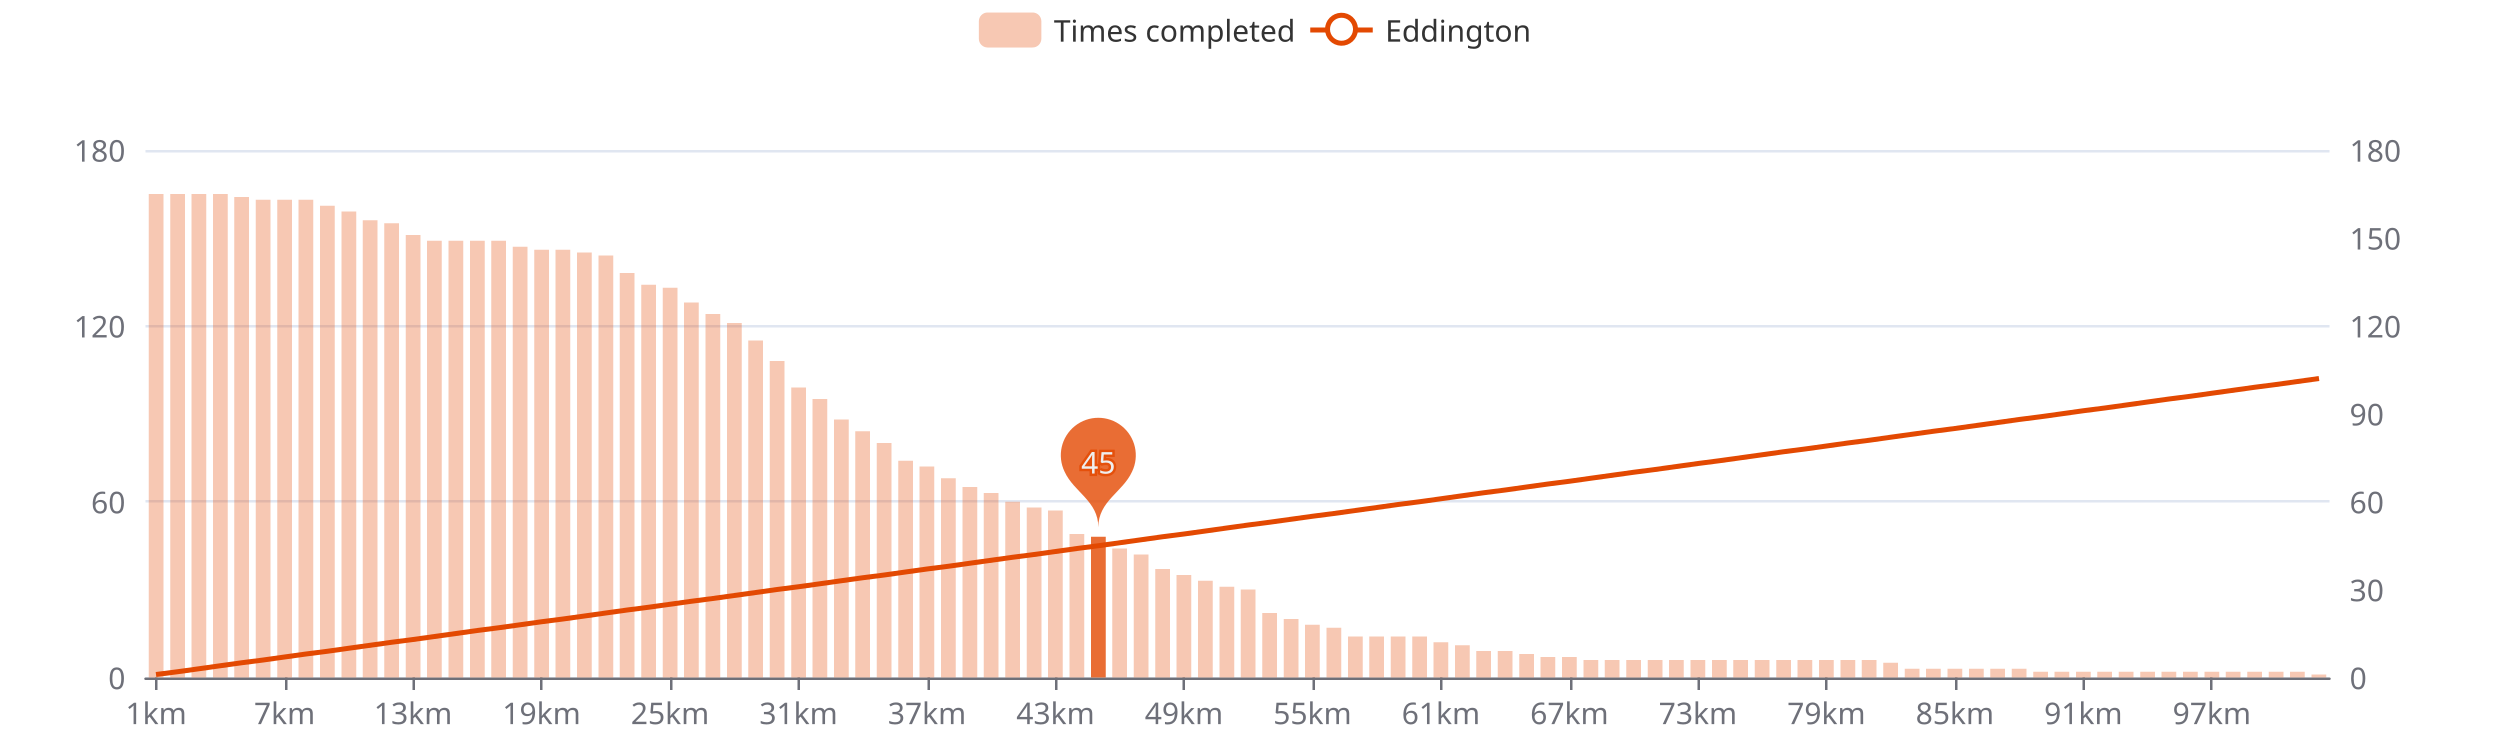
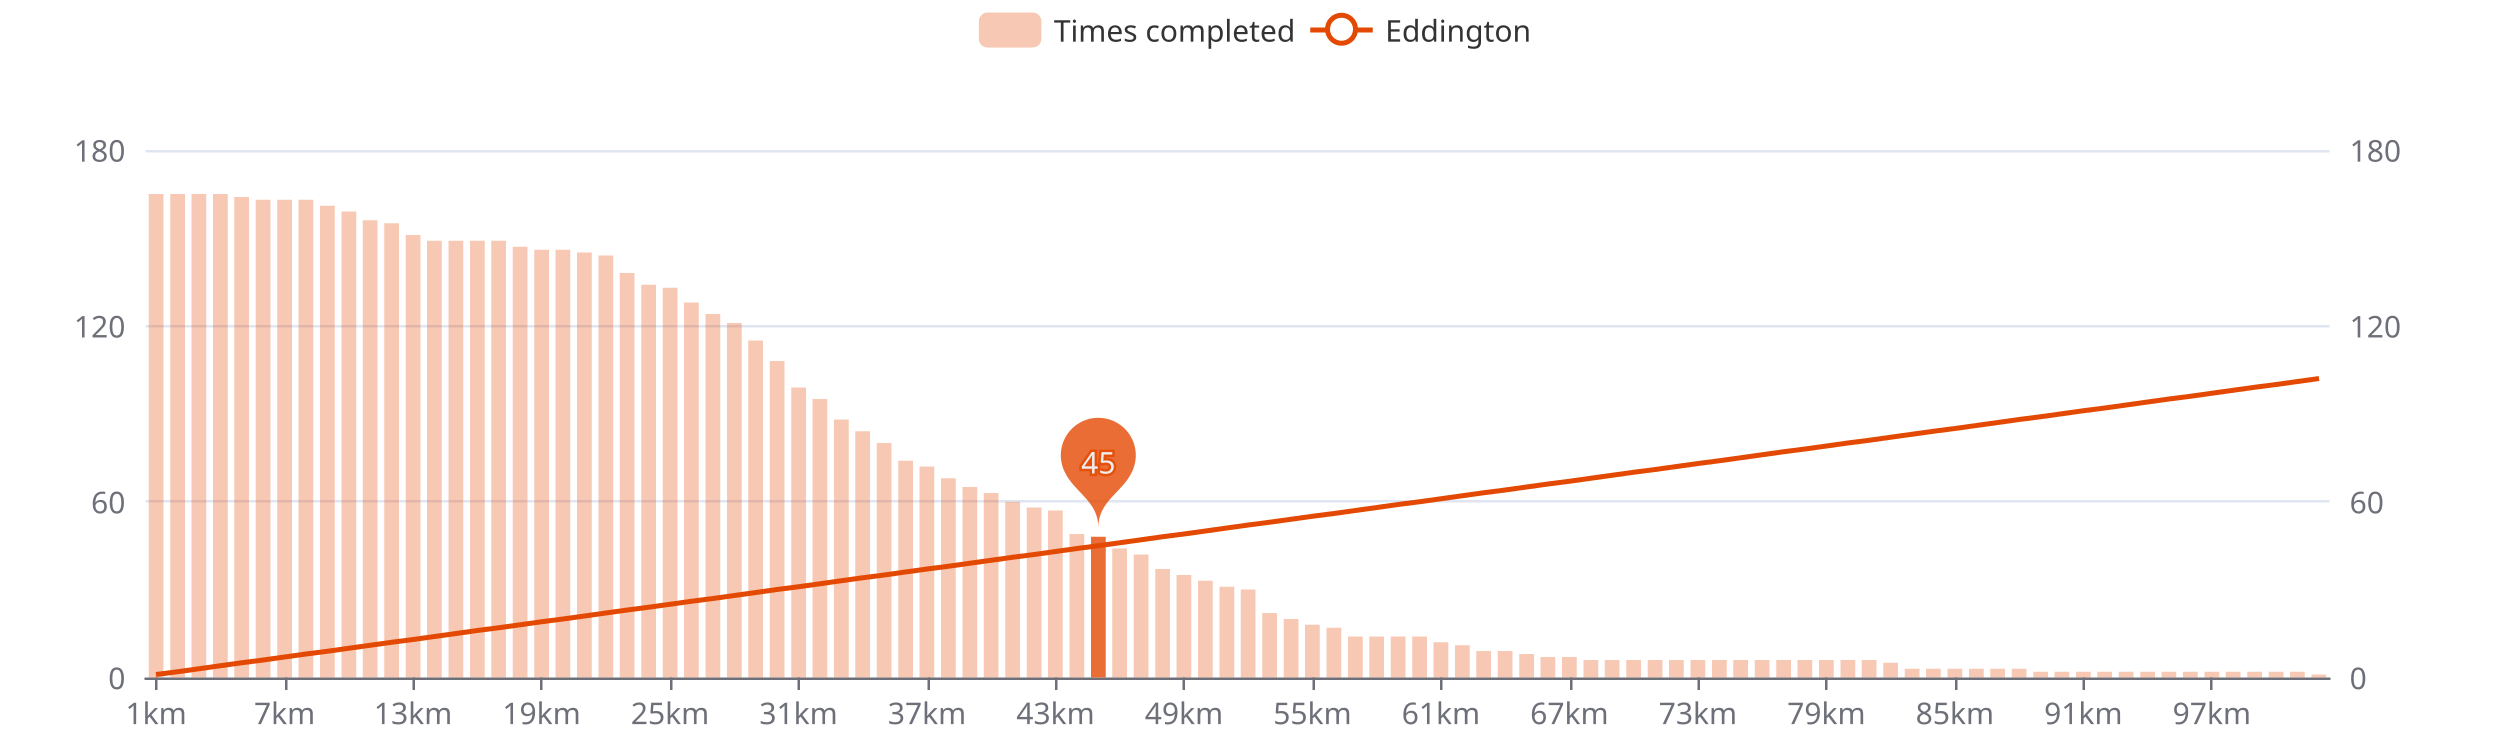
<svg xmlns="http://www.w3.org/2000/svg" width="1000" height="300" version="1.1" baseProfile="full" viewBox="0 0 1000 300">
  <rect width="1000" height="300" x="0" y="0" id="0" fill="#ffffff" />
  <path d="M58.2 271.5L931.8 271.5" fill="none" stroke="#E0E6F1" />
  <path d="M58.2 200.5L931.8 200.5" fill="none" stroke="#E0E6F1" />
  <path d="M58.2 130.5L931.8 130.5" fill="none" stroke="#E0E6F1" />
  <path d="M58.2 60.5L931.8 60.5" fill="none" stroke="#E0E6F1" />
  <path d="M58.2 271.5L931.8 271.5" fill="none" stroke="#6E7079" stroke-linecap="round" />
  <path d="M62.5 271L62.5 276" fill="none" stroke="#6E7079" />
  <path d="M114.5 271L114.5 276" fill="none" stroke="#6E7079" />
  <path d="M165.5 271L165.5 276" fill="none" stroke="#6E7079" />
  <path d="M216.5 271L216.5 276" fill="none" stroke="#6E7079" />
  <path d="M268.5 271L268.5 276" fill="none" stroke="#6E7079" />
  <path d="M319.5 271L319.5 276" fill="none" stroke="#6E7079" />
  <path d="M371.5 271L371.5 276" fill="none" stroke="#6E7079" />
  <path d="M422.5 271L422.5 276" fill="none" stroke="#6E7079" />
  <path d="M473.5 271L473.5 276" fill="none" stroke="#6E7079" />
  <path d="M525.5 271L525.5 276" fill="none" stroke="#6E7079" />
  <path d="M576.5 271L576.5 276" fill="none" stroke="#6E7079" />
  <path d="M628.5 271L628.5 276" fill="none" stroke="#6E7079" />
  <path d="M679.5 271L679.5 276" fill="none" stroke="#6E7079" />
  <path d="M730.5 271L730.5 276" fill="none" stroke="#6E7079" />
  <path d="M782.5 271L782.5 276" fill="none" stroke="#6E7079" />
  <path d="M833.5 271L833.5 276" fill="none" stroke="#6E7079" />
  <path d="M884.5 271L884.5 276" fill="none" stroke="#6E7079" />
  <text dominant-baseline="central" text-anchor="end" style="font-size:12px;font-family:sans-serif;" transform="translate(50.16 271)" fill="#6E7079">0</text>
  <text dominant-baseline="central" text-anchor="end" style="font-size:12px;font-family:sans-serif;" transform="translate(50.16 200.6667)" fill="#6E7079">60</text>
  <text dominant-baseline="central" text-anchor="end" style="font-size:12px;font-family:sans-serif;" transform="translate(50.16 130.3333)" fill="#6E7079">120</text>
  <text dominant-baseline="central" text-anchor="end" style="font-size:12px;font-family:sans-serif;" transform="translate(50.16 60)" fill="#6E7079">180</text>
  <text dominant-baseline="central" text-anchor="start" style="font-size:12px;font-family:sans-serif;" transform="translate(939.84 271)" fill="#6E7079">0</text>
-   <text dominant-baseline="central" text-anchor="start" style="font-size:12px;font-family:sans-serif;" transform="translate(939.84 235.8333)" fill="#6E7079">30</text>
  <text dominant-baseline="central" text-anchor="start" style="font-size:12px;font-family:sans-serif;" transform="translate(939.84 200.6667)" fill="#6E7079">60</text>
-   <text dominant-baseline="central" text-anchor="start" style="font-size:12px;font-family:sans-serif;" transform="translate(939.84 165.5)" fill="#6E7079">90</text>
  <text dominant-baseline="central" text-anchor="start" style="font-size:12px;font-family:sans-serif;" transform="translate(939.84 130.3333)" fill="#6E7079">120</text>
-   <text dominant-baseline="central" text-anchor="start" style="font-size:12px;font-family:sans-serif;" transform="translate(939.84 95.1667)" fill="#6E7079">150</text>
  <text dominant-baseline="central" text-anchor="start" style="font-size:12px;font-family:sans-serif;" transform="translate(939.84 60)" fill="#6E7079">180</text>
  <text dominant-baseline="central" text-anchor="middle" style="font-size:12px;font-family:sans-serif;" y="6" transform="translate(62.4427 279)" fill="#6E7079">1km</text>
  <text dominant-baseline="central" text-anchor="middle" style="font-size:12px;font-family:sans-serif;" y="6" transform="translate(113.8357 279)" fill="#6E7079">7km</text>
  <text dominant-baseline="central" text-anchor="middle" style="font-size:12px;font-family:sans-serif;" y="6" transform="translate(165.2286 279)" fill="#6E7079">13km</text>
  <text dominant-baseline="central" text-anchor="middle" style="font-size:12px;font-family:sans-serif;" y="6" transform="translate(216.6216 279)" fill="#6E7079">19km</text>
  <text dominant-baseline="central" text-anchor="middle" style="font-size:12px;font-family:sans-serif;" y="6" transform="translate(268.0145 279)" fill="#6E7079">25km</text>
  <text dominant-baseline="central" text-anchor="middle" style="font-size:12px;font-family:sans-serif;" y="6" transform="translate(319.4075 279)" fill="#6E7079">31km</text>
  <text dominant-baseline="central" text-anchor="middle" style="font-size:12px;font-family:sans-serif;" y="6" transform="translate(370.8004 279)" fill="#6E7079">37km</text>
  <text dominant-baseline="central" text-anchor="middle" style="font-size:12px;font-family:sans-serif;" y="6" transform="translate(422.1933 279)" fill="#6E7079">43km</text>
  <text dominant-baseline="central" text-anchor="middle" style="font-size:12px;font-family:sans-serif;" y="6" transform="translate(473.5863 279)" fill="#6E7079">49km</text>
  <text dominant-baseline="central" text-anchor="middle" style="font-size:12px;font-family:sans-serif;" y="6" transform="translate(524.9792 279)" fill="#6E7079">55km</text>
  <text dominant-baseline="central" text-anchor="middle" style="font-size:12px;font-family:sans-serif;" y="6" transform="translate(576.3722 279)" fill="#6E7079">61km</text>
  <text dominant-baseline="central" text-anchor="middle" style="font-size:12px;font-family:sans-serif;" y="6" transform="translate(627.7651 279)" fill="#6E7079">67km</text>
  <text dominant-baseline="central" text-anchor="middle" style="font-size:12px;font-family:sans-serif;" y="6" transform="translate(679.158 279)" fill="#6E7079">73km</text>
  <text dominant-baseline="central" text-anchor="middle" style="font-size:12px;font-family:sans-serif;" y="6" transform="translate(730.551 279)" fill="#6E7079">79km</text>
  <text dominant-baseline="central" text-anchor="middle" style="font-size:12px;font-family:sans-serif;" y="6" transform="translate(781.9439 279)" fill="#6E7079">85km</text>
  <text dominant-baseline="central" text-anchor="middle" style="font-size:12px;font-family:sans-serif;" y="6" transform="translate(833.3369 279)" fill="#6E7079">91km</text>
  <text dominant-baseline="central" text-anchor="middle" style="font-size:12px;font-family:sans-serif;" y="6" transform="translate(884.7298 279)" fill="#6E7079">97km</text>
  <path d="M59.5 271l5.9 0l0 -193.4l-5.9 0Z" fill="rgb(227,73,2)" fill-opacity="0.3" />
  <path d="M68.1 271l5.9 0l0 -193.4l-5.9 0Z" fill="rgb(227,73,2)" fill-opacity="0.3" />
  <path d="M76.6 271l5.9 0l0 -193.4l-5.9 0Z" fill="rgb(227,73,2)" fill-opacity="0.3" />
  <path d="M85.2 271l5.9 0l0 -193.4l-5.9 0Z" fill="rgb(227,73,2)" fill-opacity="0.3" />
  <path d="M93.7 271l5.9 0l0 -192.2l-5.9 0Z" fill="rgb(227,73,2)" fill-opacity="0.3" />
  <path d="M102.3 271l5.9 0l0 -191.1l-5.9 0Z" fill="rgb(227,73,2)" fill-opacity="0.3" />
  <path d="M110.9 271l5.9 0l0 -191.1l-5.9 0Z" fill="rgb(227,73,2)" fill-opacity="0.3" />
  <path d="M119.4 271l5.9 0l0 -191.1l-5.9 0Z" fill="rgb(227,73,2)" fill-opacity="0.3" />
  <path d="M128 271l5.9 0l0 -188.7l-5.9 0Z" fill="rgb(227,73,2)" fill-opacity="0.3" />
  <path d="M136.6 271l5.9 0l0 -186.4l-5.9 0Z" fill="rgb(227,73,2)" fill-opacity="0.3" />
  <path d="M145.1 271l5.9 0l0 -182.9l-5.9 0Z" fill="rgb(227,73,2)" fill-opacity="0.3" />
  <path d="M153.7 271l5.9 0l0 -181.7l-5.9 0Z" fill="rgb(227,73,2)" fill-opacity="0.3" />
  <path d="M162.3 271l5.9 0l0 -177l-5.9 0Z" fill="rgb(227,73,2)" fill-opacity="0.3" />
  <path d="M170.8 271l5.9 0l0 -174.7l-5.9 0Z" fill="rgb(227,73,2)" fill-opacity="0.3" />
  <path d="M179.4 271l5.9 0l0 -174.7l-5.9 0Z" fill="rgb(227,73,2)" fill-opacity="0.3" />
  <path d="M188 271l5.9 0l0 -174.7l-5.9 0Z" fill="rgb(227,73,2)" fill-opacity="0.3" />
  <path d="M196.5 271l5.9 0l0 -174.7l-5.9 0Z" fill="rgb(227,73,2)" fill-opacity="0.3" />
  <path d="M205.1 271l5.9 0l0 -172.3l-5.9 0Z" fill="rgb(227,73,2)" fill-opacity="0.3" />
  <path d="M213.7 271l5.9 0l0 -171.1l-5.9 0Z" fill="rgb(227,73,2)" fill-opacity="0.3" />
  <path d="M222.2 271l5.9 0l0 -171.1l-5.9 0Z" fill="rgb(227,73,2)" fill-opacity="0.3" />
  <path d="M230.8 271l5.9 0l0 -170l-5.9 0Z" fill="rgb(227,73,2)" fill-opacity="0.3" />
  <path d="M239.4 271l5.9 0l0 -168.8l-5.9 0Z" fill="rgb(227,73,2)" fill-opacity="0.3" />
  <path d="M247.9 271l5.9 0l0 -161.8l-5.9 0Z" fill="rgb(227,73,2)" fill-opacity="0.3" />
  <path d="M256.5 271l5.9 0l0 -157.1l-5.9 0Z" fill="rgb(227,73,2)" fill-opacity="0.3" />
  <path d="M265.1 271l5.9 0l0 -155.9l-5.9 0Z" fill="rgb(227,73,2)" fill-opacity="0.3" />
  <path d="M273.6 271l5.9 0l0 -150l-5.9 0Z" fill="rgb(227,73,2)" fill-opacity="0.3" />
  <path d="M282.2 271l5.9 0l0 -145.4l-5.9 0Z" fill="rgb(227,73,2)" fill-opacity="0.3" />
  <path d="M290.8 271l5.9 0l0 -141.8l-5.9 0Z" fill="rgb(227,73,2)" fill-opacity="0.3" />
  <path d="M299.3 271l5.9 0l0 -134.8l-5.9 0Z" fill="rgb(227,73,2)" fill-opacity="0.3" />
  <path d="M307.9 271l5.9 0l0 -126.6l-5.9 0Z" fill="rgb(227,73,2)" fill-opacity="0.3" />
  <path d="M316.5 271l5.9 0l0 -116l-5.9 0Z" fill="rgb(227,73,2)" fill-opacity="0.3" />
  <path d="M325 271l5.9 0l0 -111.4l-5.9 0Z" fill="rgb(227,73,2)" fill-opacity="0.3" />
  <path d="M333.6 271l5.9 0l0 -103.2l-5.9 0Z" fill="rgb(227,73,2)" fill-opacity="0.3" />
  <path d="M342.1 271l5.9 0l0 -98.5l-5.9 0Z" fill="rgb(227,73,2)" fill-opacity="0.3" />
  <path d="M350.7 271l5.9 0l0 -93.8l-5.9 0Z" fill="rgb(227,73,2)" fill-opacity="0.3" />
  <path d="M359.3 271l5.9 0l0 -86.7l-5.9 0Z" fill="rgb(227,73,2)" fill-opacity="0.3" />
  <path d="M367.8 271l5.9 0l0 -84.4l-5.9 0Z" fill="rgb(227,73,2)" fill-opacity="0.3" />
  <path d="M376.4 271l5.9 0l0 -79.7l-5.9 0Z" fill="rgb(227,73,2)" fill-opacity="0.3" />
  <path d="M385 271l5.9 0l0 -76.2l-5.9 0Z" fill="rgb(227,73,2)" fill-opacity="0.3" />
  <path d="M393.5 271l5.9 0l0 -73.8l-5.9 0Z" fill="rgb(227,73,2)" fill-opacity="0.3" />
  <path d="M402.1 271l5.9 0l0 -70.3l-5.9 0Z" fill="rgb(227,73,2)" fill-opacity="0.3" />
  <path d="M410.7 271l5.9 0l0 -68l-5.9 0Z" fill="rgb(227,73,2)" fill-opacity="0.3" />
  <path d="M419.2 271l5.9 0l0 -66.8l-5.9 0Z" fill="rgb(227,73,2)" fill-opacity="0.3" />
  <path d="M427.8 271l5.9 0l0 -57.4l-5.9 0Z" fill="rgb(227,73,2)" fill-opacity="0.3" />
  <path d="M436.4 271l5.9 0l0 -56.3l-5.9 0Z" fill="rgb(227,73,2)" fill-opacity="0.8" />
  <path d="M444.9 271l5.9 0l0 -51.6l-5.9 0Z" fill="rgb(227,73,2)" fill-opacity="0.3" />
  <path d="M453.5 271l5.9 0l0 -49.2l-5.9 0Z" fill="rgb(227,73,2)" fill-opacity="0.3" />
  <path d="M462.1 271l5.9 0l0 -43.4l-5.9 0Z" fill="rgb(227,73,2)" fill-opacity="0.3" />
  <path d="M470.6 271l5.9 0l0 -41l-5.9 0Z" fill="rgb(227,73,2)" fill-opacity="0.3" />
  <path d="M479.2 271l5.9 0l0 -38.7l-5.9 0Z" fill="rgb(227,73,2)" fill-opacity="0.3" />
  <path d="M487.8 271l5.9 0l0 -36.3l-5.9 0Z" fill="rgb(227,73,2)" fill-opacity="0.3" />
  <path d="M496.3 271l5.9 0l0 -35.2l-5.9 0Z" fill="rgb(227,73,2)" fill-opacity="0.3" />
  <path d="M504.9 271l5.9 0l0 -25.8l-5.9 0Z" fill="rgb(227,73,2)" fill-opacity="0.3" />
  <path d="M513.5 271l5.9 0l0 -23.4l-5.9 0Z" fill="rgb(227,73,2)" fill-opacity="0.3" />
  <path d="M522 271l5.9 0l0 -21.1l-5.9 0Z" fill="rgb(227,73,2)" fill-opacity="0.3" />
  <path d="M530.6 271l5.9 0l0 -19.9l-5.9 0Z" fill="rgb(227,73,2)" fill-opacity="0.3" />
  <path d="M539.2 271l5.9 0l0 -16.4l-5.9 0Z" fill="rgb(227,73,2)" fill-opacity="0.3" />
  <path d="M547.7 271l5.9 0l0 -16.4l-5.9 0Z" fill="rgb(227,73,2)" fill-opacity="0.3" />
  <path d="M556.3 271l5.9 0l0 -16.4l-5.9 0Z" fill="rgb(227,73,2)" fill-opacity="0.3" />
  <path d="M564.9 271l5.9 0l0 -16.4l-5.9 0Z" fill="rgb(227,73,2)" fill-opacity="0.3" />
  <path d="M573.4 271l5.9 0l0 -14.1l-5.9 0Z" fill="rgb(227,73,2)" fill-opacity="0.3" />
  <path d="M582 271l5.9 0l0 -12.9l-5.9 0Z" fill="rgb(227,73,2)" fill-opacity="0.3" />
  <path d="M590.5 271l5.9 0l0 -10.6l-5.9 0Z" fill="rgb(227,73,2)" fill-opacity="0.3" />
  <path d="M599.1 271l5.9 0l0 -10.6l-5.9 0Z" fill="rgb(227,73,2)" fill-opacity="0.3" />
  <path d="M607.7 271l5.9 0l0 -9.4l-5.9 0Z" fill="rgb(227,73,2)" fill-opacity="0.3" />
  <path d="M616.2 271l5.9 0l0 -8.2l-5.9 0Z" fill="rgb(227,73,2)" fill-opacity="0.3" />
  <path d="M624.8 271l5.9 0l0 -8.2l-5.9 0Z" fill="rgb(227,73,2)" fill-opacity="0.3" />
  <path d="M633.4 271l5.9 0l0 -7l-5.9 0Z" fill="rgb(227,73,2)" fill-opacity="0.3" />
  <path d="M641.9 271l5.9 0l0 -7l-5.9 0Z" fill="rgb(227,73,2)" fill-opacity="0.3" />
  <path d="M650.5 271l5.9 0l0 -7l-5.9 0Z" fill="rgb(227,73,2)" fill-opacity="0.3" />
  <path d="M659.1 271l5.9 0l0 -7l-5.9 0Z" fill="rgb(227,73,2)" fill-opacity="0.3" />
  <path d="M667.6 271l5.9 0l0 -7l-5.9 0Z" fill="rgb(227,73,2)" fill-opacity="0.3" />
  <path d="M676.2 271l5.9 0l0 -7l-5.9 0Z" fill="rgb(227,73,2)" fill-opacity="0.3" />
  <path d="M684.8 271l5.9 0l0 -7l-5.9 0Z" fill="rgb(227,73,2)" fill-opacity="0.3" />
  <path d="M693.3 271l5.9 0l0 -7l-5.9 0Z" fill="rgb(227,73,2)" fill-opacity="0.3" />
  <path d="M701.9 271l5.9 0l0 -7l-5.9 0Z" fill="rgb(227,73,2)" fill-opacity="0.3" />
  <path d="M710.5 271l5.9 0l0 -7l-5.9 0Z" fill="rgb(227,73,2)" fill-opacity="0.3" />
  <path d="M719 271l5.9 0l0 -7l-5.9 0Z" fill="rgb(227,73,2)" fill-opacity="0.3" />
  <path d="M727.6 271l5.9 0l0 -7l-5.9 0Z" fill="rgb(227,73,2)" fill-opacity="0.3" />
  <path d="M736.2 271l5.9 0l0 -7l-5.9 0Z" fill="rgb(227,73,2)" fill-opacity="0.3" />
  <path d="M744.7 271l5.9 0l0 -7l-5.9 0Z" fill="rgb(227,73,2)" fill-opacity="0.3" />
  <path d="M753.3 271l5.9 0l0 -5.9l-5.9 0Z" fill="rgb(227,73,2)" fill-opacity="0.3" />
  <path d="M761.9 271l5.9 0l0 -3.5l-5.9 0Z" fill="rgb(227,73,2)" fill-opacity="0.3" />
  <path d="M770.4 271l5.9 0l0 -3.5l-5.9 0Z" fill="rgb(227,73,2)" fill-opacity="0.3" />
  <path d="M779 271l5.9 0l0 -3.5l-5.9 0Z" fill="rgb(227,73,2)" fill-opacity="0.3" />
  <path d="M787.6 271l5.9 0l0 -3.5l-5.9 0Z" fill="rgb(227,73,2)" fill-opacity="0.3" />
  <path d="M796.1 271l5.9 0l0 -3.5l-5.9 0Z" fill="rgb(227,73,2)" fill-opacity="0.3" />
  <path d="M804.7 271l5.9 0l0 -3.5l-5.9 0Z" fill="rgb(227,73,2)" fill-opacity="0.3" />
  <path d="M813.3 271l5.9 0l0 -2.3l-5.9 0Z" fill="rgb(227,73,2)" fill-opacity="0.3" />
  <path d="M821.8 271l5.9 0l0 -2.3l-5.9 0Z" fill="rgb(227,73,2)" fill-opacity="0.3" />
  <path d="M830.4 271l5.9 0l0 -2.3l-5.9 0Z" fill="rgb(227,73,2)" fill-opacity="0.3" />
  <path d="M838.9 271l5.9 0l0 -2.3l-5.9 0Z" fill="rgb(227,73,2)" fill-opacity="0.3" />
  <path d="M847.5 271l5.9 0l0 -2.3l-5.9 0Z" fill="rgb(227,73,2)" fill-opacity="0.3" />
  <path d="M856.1 271l5.9 0l0 -2.3l-5.9 0Z" fill="rgb(227,73,2)" fill-opacity="0.3" />
  <path d="M864.6 271l5.9 0l0 -2.3l-5.9 0Z" fill="rgb(227,73,2)" fill-opacity="0.3" />
  <path d="M873.2 271l5.9 0l0 -2.3l-5.9 0Z" fill="rgb(227,73,2)" fill-opacity="0.3" />
  <path d="M881.8 271l5.9 0l0 -2.3l-5.9 0Z" fill="rgb(227,73,2)" fill-opacity="0.3" />
  <path d="M890.3 271l5.9 0l0 -2.3l-5.9 0Z" fill="rgb(227,73,2)" fill-opacity="0.3" />
  <path d="M898.9 271l5.9 0l0 -2.3l-5.9 0Z" fill="rgb(227,73,2)" fill-opacity="0.3" />
  <path d="M907.5 271l5.9 0l0 -2.3l-5.9 0Z" fill="rgb(227,73,2)" fill-opacity="0.3" />
  <path d="M916 271l5.9 0l0 -2.3l-5.9 0Z" fill="rgb(227,73,2)" fill-opacity="0.3" />
  <path d="M924.6 271l5.9 0l0 -1.2l-5.9 0Z" fill="rgb(227,73,2)" fill-opacity="0.3" />
  <path d="M-5 -5l226.9 0l0 24l-226.9 0Z" transform="translate(391.54 5)" fill="rgb(0,0,0)" fill-opacity="0" stroke="#ccc" stroke-width="0" />
  <path d="M3.5 0L21.5 0A3.5 3.5 0 0 1 25 3.5L25 10.5A3.5 3.5 0 0 1 21.5 14L3.5 14A3.5 3.5 0 0 1 0 10.5L0 3.5A3.5 3.5 0 0 1 3.5 0" transform="translate(391.54 5)" fill="rgb(227,73,2)" fill-opacity="0.3" />
  <text dominant-baseline="central" text-anchor="start" style="font-size:12px;font-family:sans-serif;" xml:space="preserve" x="30" y="7" transform="translate(391.54 5)" fill="#333">Times completed</text>
  <path d="M0 7L25 7" transform="translate(524.1 5)" fill="#000" stroke="#E34902" stroke-width="2" stroke-linecap="butt" stroke-miterlimit="10" />
  <path d="M18.1 7A5.6 5.6 0 1 1 18.1 6.4A5.6 5.6 0 0 1 18.1 7" transform="translate(524.1 5)" fill="#fff" stroke="#E34902" stroke-width="2" stroke-linecap="butt" stroke-miterlimit="10" />
  <text dominant-baseline="central" text-anchor="start" style="font-size:12px;font-family:sans-serif;" x="30" y="7" transform="translate(524.1 5)" fill="#333">Eddington</text>
  <path d="M-0.54 -0.89A0.6 0.6 0 1 1 0.54 -0.89C0.39 -0.56 0 -0.42 0 0C0 -0.42 -0.39 -0.56 -0.54 -0.89Z" transform="matrix(25,0,0,25,439.3243,210.9056)" fill="rgb(227,73,2)" fill-opacity="0.8" />
  <text dominant-baseline="central" text-anchor="middle" style="font-size:12px;font-family:sans-serif;" transform="translate(439.3243 184.7627)" fill="#eee" stroke="rgb(227,73,2)" stroke-width="2" paint-order="stroke" stroke-opacity="0.8" stroke-miterlimit="2">45</text>
  <g clip-path="url(#zr0-c0)">
    <path d="M62.4 269.8L71 268.7L79.6 267.5L88.1 266.3L96.7 265.1L105.3 264L113.8 262.8L122.4 261.6L131 260.5L139.5 259.3L148.1 258.1L156.7 256.9L165.2 255.8L173.8 254.6L182.4 253.4L190.9 252.2L199.5 251.1L208.1 249.9L216.6 248.7L225.2 247.6L233.8 246.4L242.3 245.2L250.9 244L259.4 242.9L268 241.7L276.6 240.5L285.1 239.4L293.7 238.2L302.3 237L310.8 235.8L319.4 234.7L328 233.5L336.5 232.3L345.1 231.1L353.7 230L362.2 228.8L370.8 227.6L379.4 226.5L387.9 225.3L396.5 224.1L405.1 222.9L413.6 221.8L422.2 220.6L430.8 219.4L439.3 218.3L447.9 217.1L456.5 215.9L465 214.7L473.6 213.6L482.2 212.4L490.7 211.2L499.3 210L507.8 208.9L516.4 207.7L525 206.5L533.5 205.4L542.1 204.2L550.7 203L559.2 201.8L567.8 200.7L576.4 199.5L584.9 198.3L593.5 197.1L602.1 196L610.6 194.8L619.2 193.6L627.8 192.5L636.3 191.3L644.9 190.1L653.5 188.9L662 187.8L670.6 186.6L679.2 185.4L687.7 184.3L696.3 183.1L704.9 181.9L713.4 180.7L722 179.6L730.6 178.4L739.1 177.2L747.7 176.1L756.2 174.9L764.8 173.7L773.4 172.5L781.9 171.4L790.5 170.2L799.1 169L807.6 167.8L816.2 166.7L824.8 165.5L833.3 164.3L841.9 163.2L850.5 162L859 160.8L867.6 159.6L876.2 158.5L884.7 157.3L893.3 156.1L901.9 154.9L910.4 153.8L919 152.6L927.6 151.4" fill="none" stroke="#E34902" stroke-width="2" stroke-linejoin="bevel" />
  </g>
  <defs>
    <clipPath id="zr0-c0">
      <path d="M57 59l876 0l0 213l-876 0Z" fill="#000" />
    </clipPath>
  </defs>
</svg>
